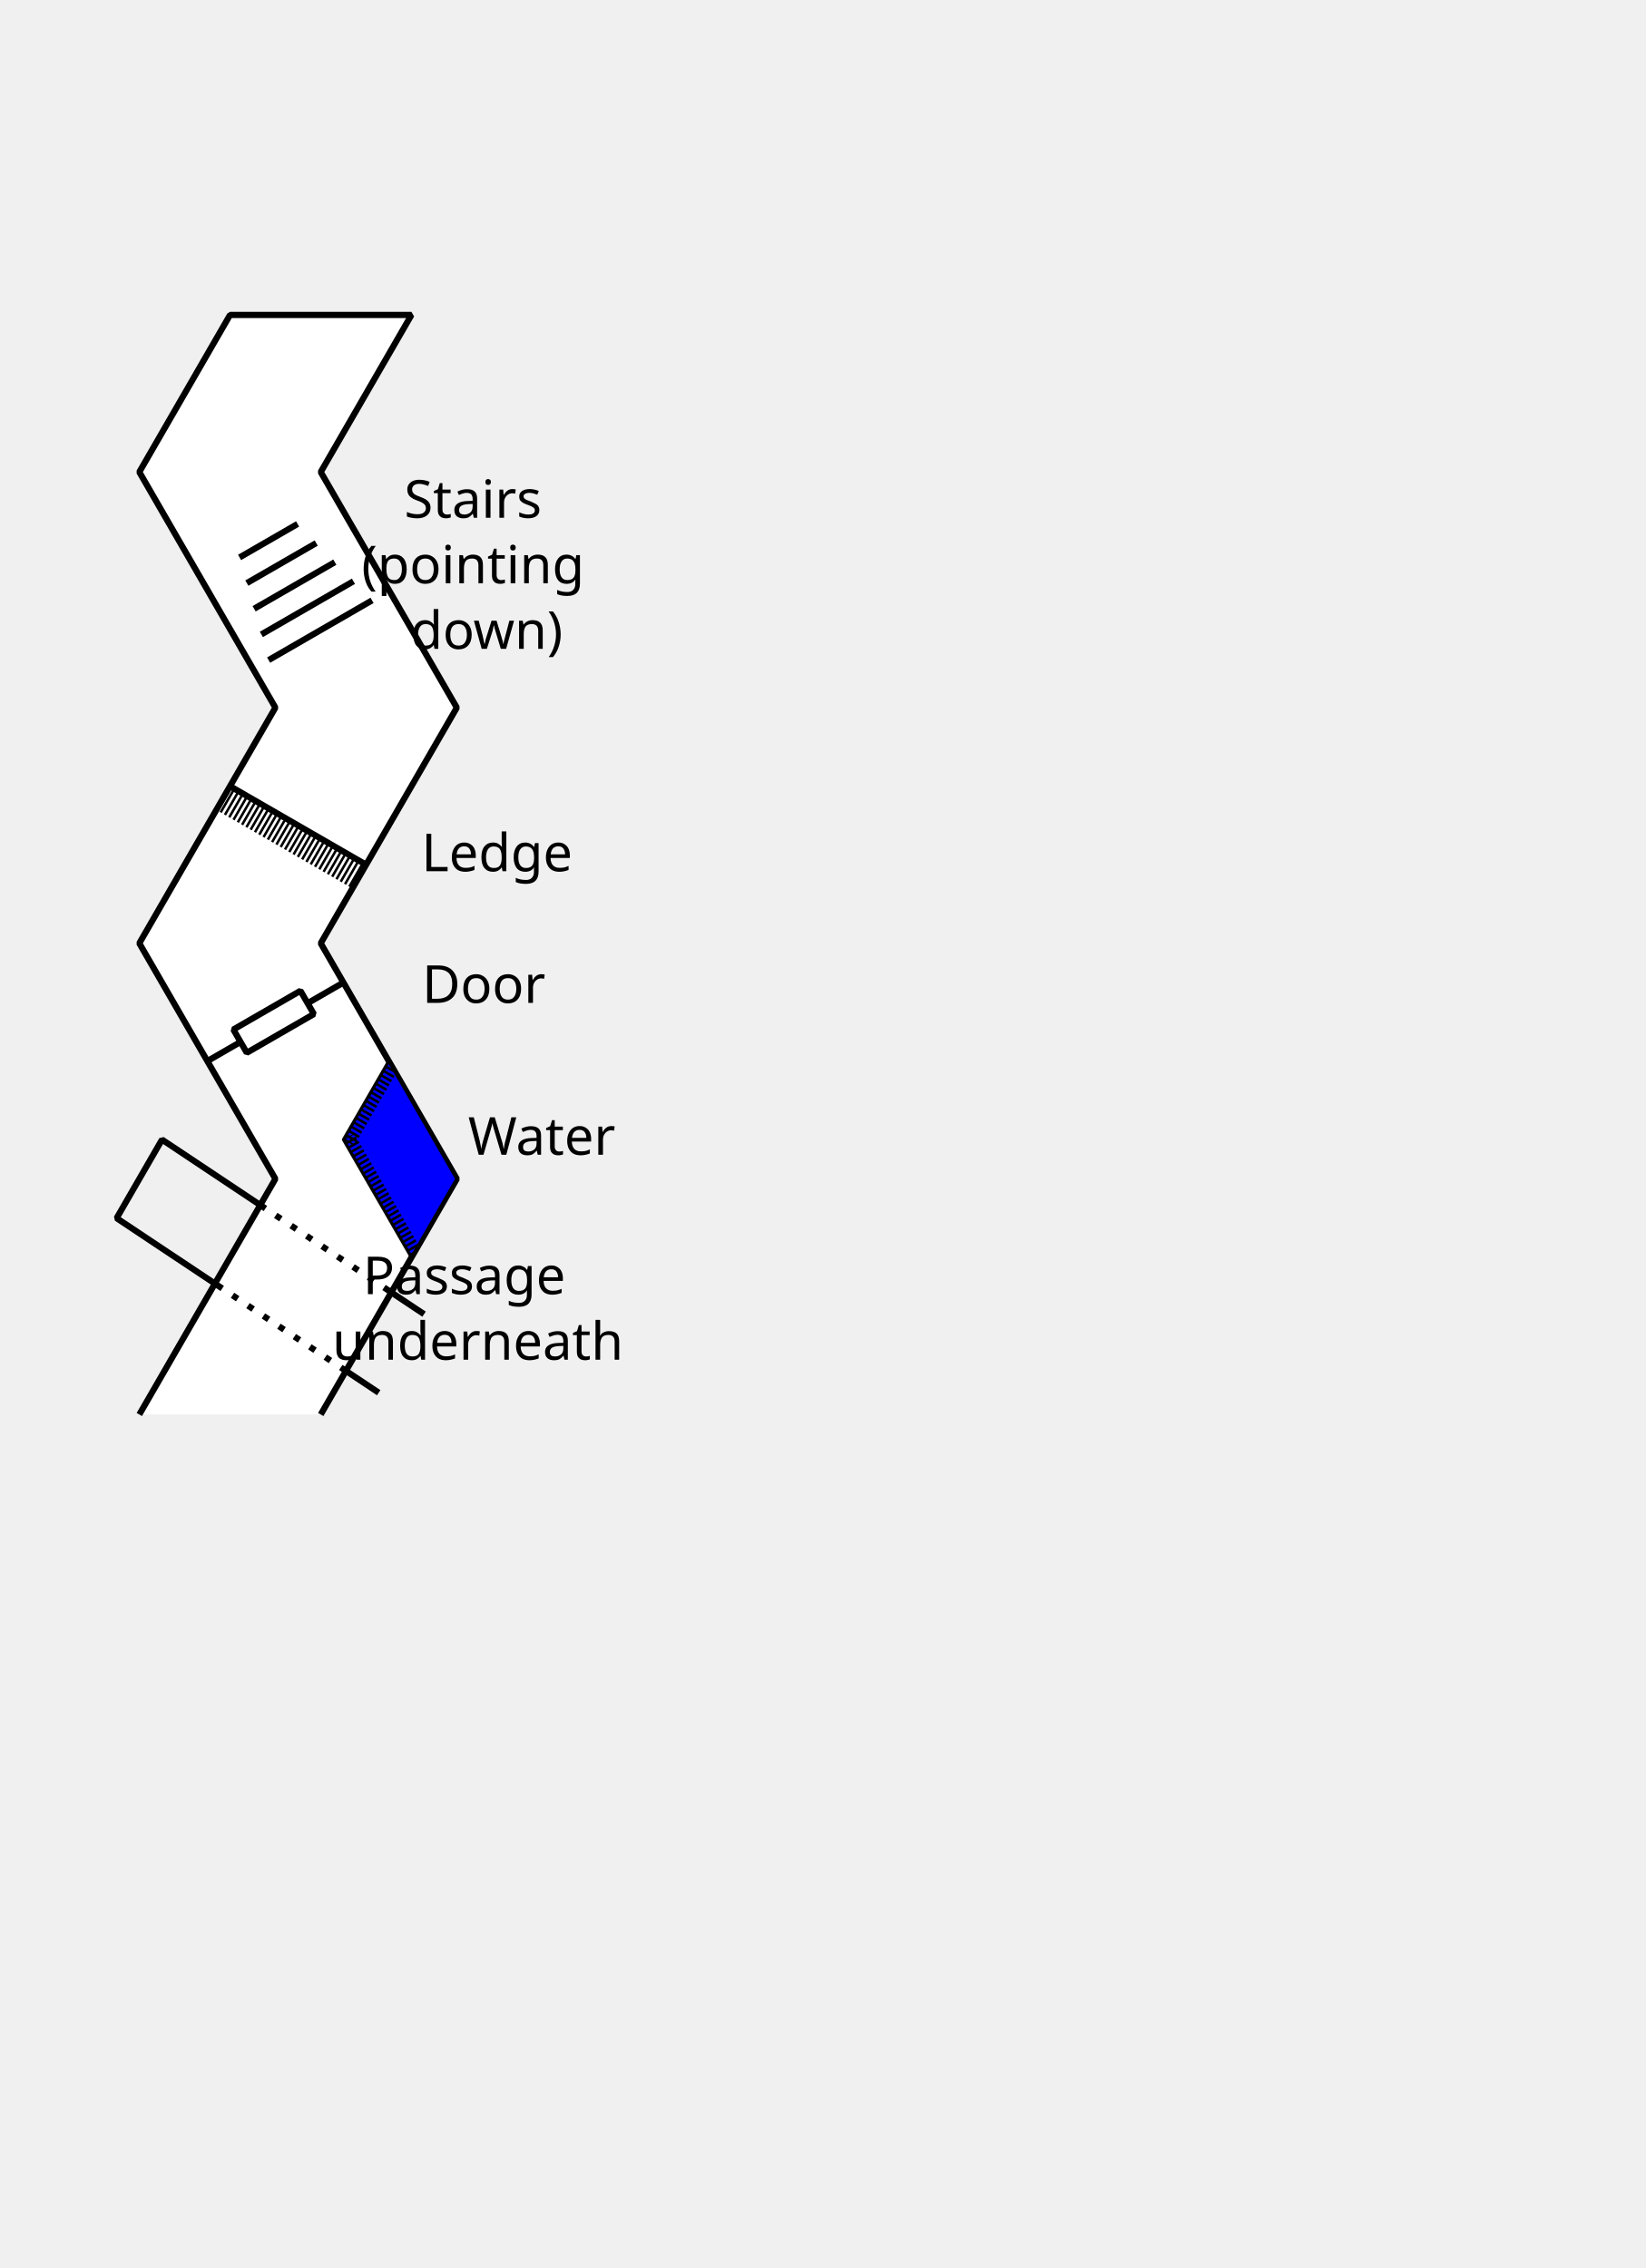
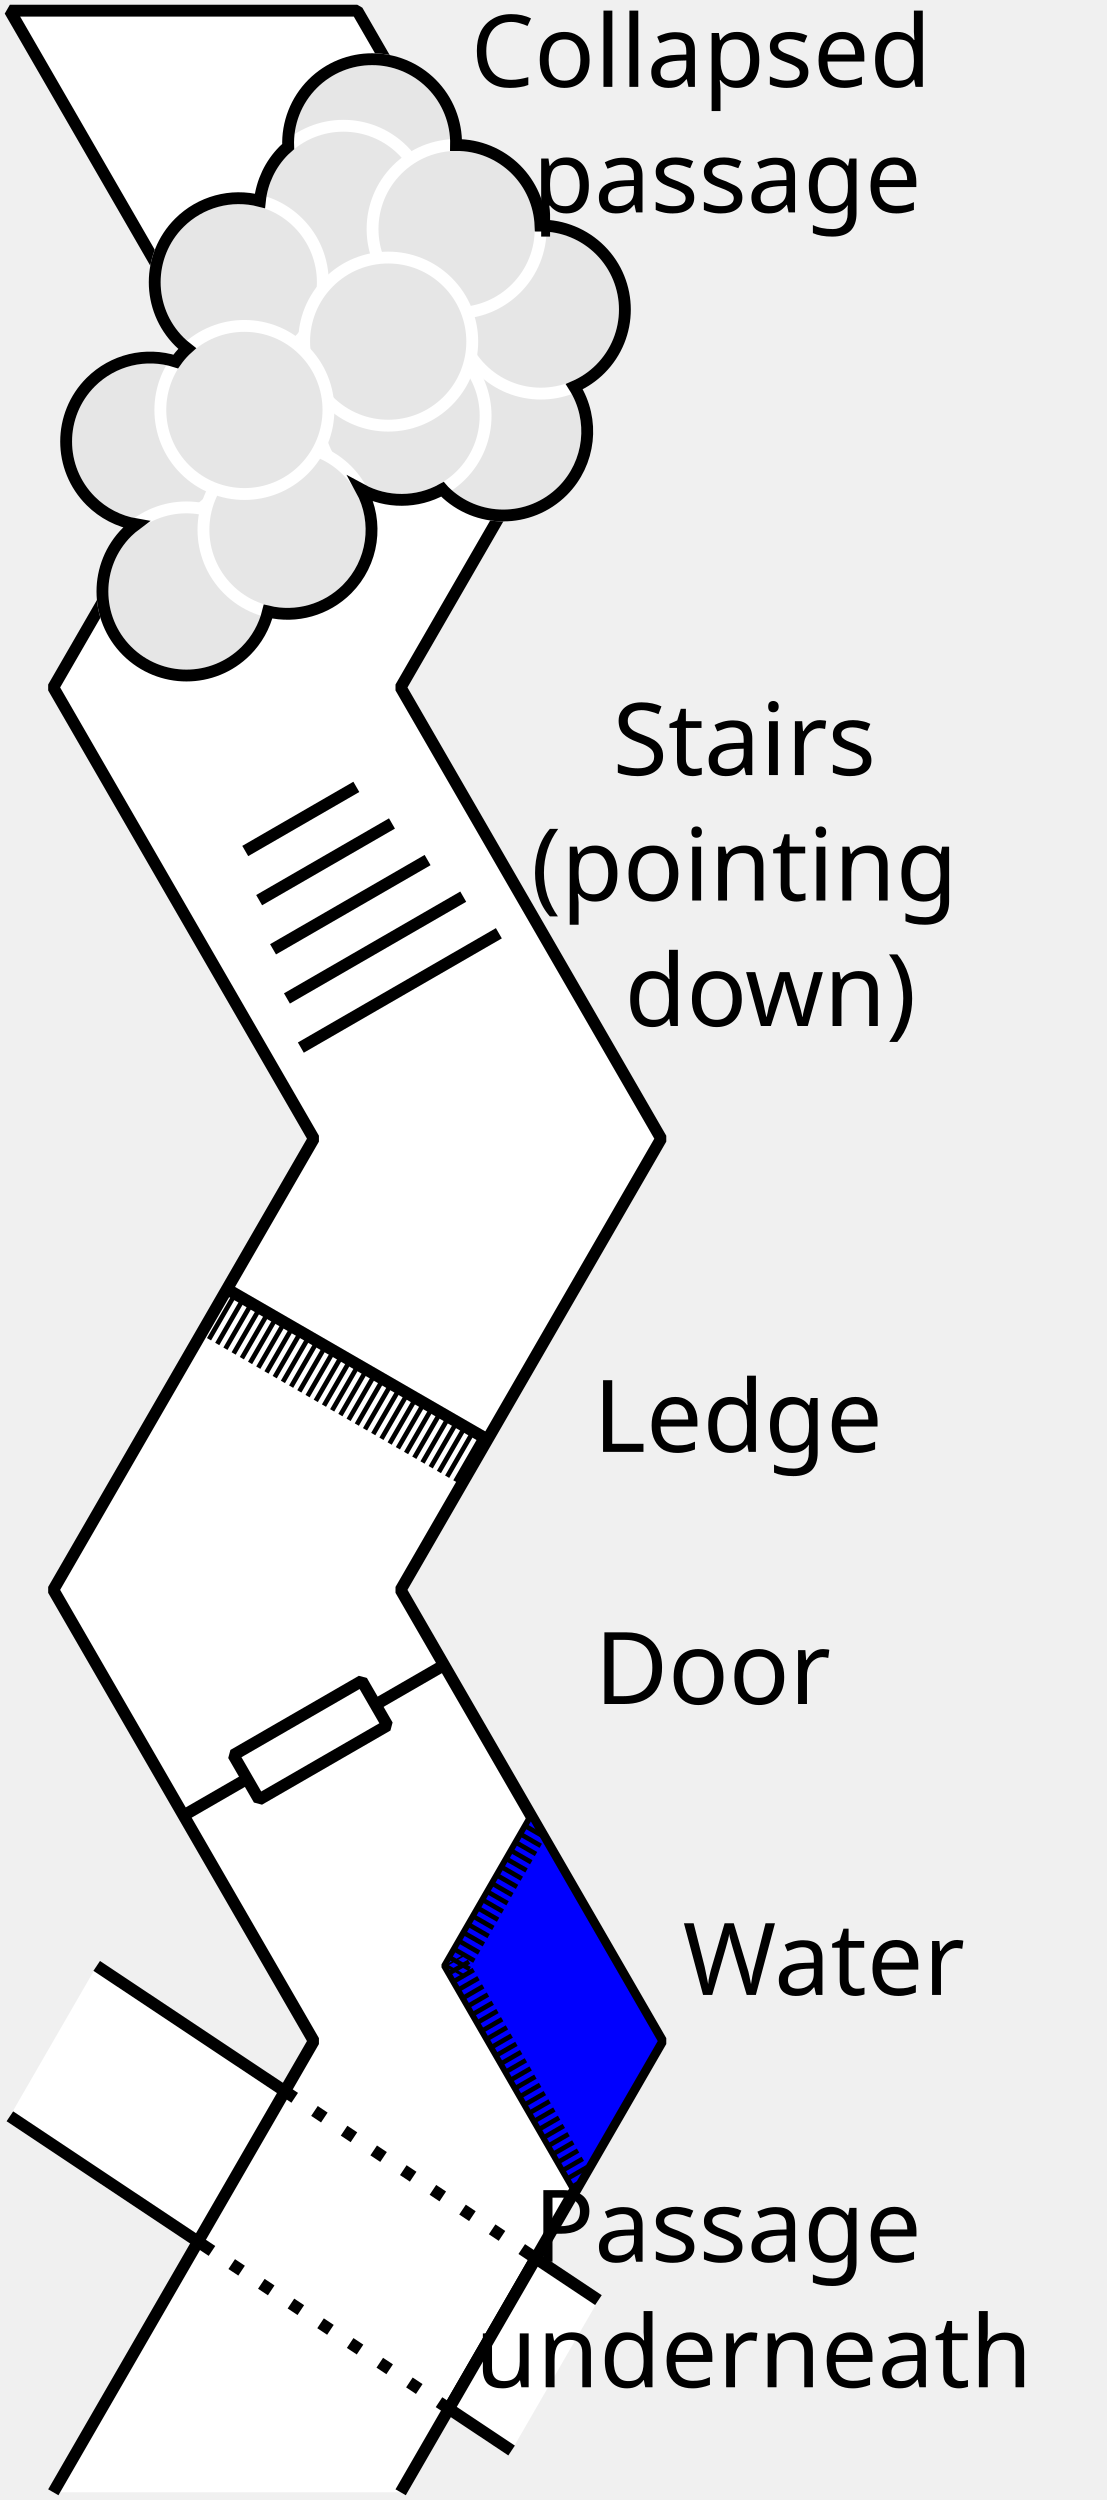
- <svg xmlns="http://www.w3.org/2000/svg" width="132.825mm" height="183.132mm" viewBox="-46.366 -53.116 182.732 96.257" version="1.1" id="svg5">
+ <svg xmlns="http://www.w3.org/2000/svg" width="46.647mm" height="105.414mm" viewBox="-46.366 -53.116 64.174 55.407" version="1.1" id="svg5">
  <defs id="defs2">
    <rect x="146.3" y="251.917" width="69.192" height="47.938" id="rect24071" />
    <clipPath clipPathUnits="userSpaceOnUse" id="clipPath13768">
      <path style="fill:#0000ff;fill-opacity:0.999;stroke:#ff5555;stroke-width:0.344;stroke-linejoin:bevel;stroke-miterlimit:4;stroke-dasharray:none;stroke-dashoffset:0;stop-color:#000000" d="m 103.924,55.632 13.087,7.556 -8.725,5.037 -13.087,-7.556 z" id="path13770" />
    </clipPath>
  </defs>
-   <g id="layer1" transform="translate(-24.41474,76.56603)">
-     <g id="g1594">
-       <g id="g443" transform="matrix(0,-1,-1,0,84.41476,27.35703)">
-         <path id="path6974" style="fill:none;fill-opacity:0.999;stroke:#000000;stroke-width:1.89;stroke-linejoin:bevel;stroke-miterlimit:4;stroke-dasharray:none;stroke-dashoffset:0;stop-color:#000000" d="m 119.392,394.399 9.994,6.658" transform="matrix(0,-0.3639978,-0.3639978,0,234.8816,106.366)" />
-         <path id="path3348" style="fill:#ffffff;fill-opacity:0.999;stroke:#000000;stroke-width:0.688;stroke-linejoin:bevel;stroke-miterlimit:4;stroke-dasharray:none;stroke-dashoffset:0;stop-color:#000000" d="m 77.75,90.892 26.174,-15.111 26.174,15.111 26.174,-15.111 26.174,15.111 17.449,-10.074 V 60.669 L 182.445,70.743 156.271,55.632 130.097,70.743 103.924,55.632 77.75,70.743" />
-         <path id="path7219" style="fill:none;fill-opacity:0.999;stroke:#000000;stroke-width:1.89;stroke-linejoin:bevel;stroke-miterlimit:4;stroke-dasharray:1.89,3.78;stroke-dashoffset:0;stop-color:#000000" d="M 79.414 367.767 L 119.392 394.399 " transform="matrix(0,-0.3639978,-0.3639978,0,234.8816,106.366)" />
-         <path id="path7217" style="fill:none;fill-opacity:0.999;stroke:#000000;stroke-width:1.89;stroke-linejoin:bevel;stroke-miterlimit:4;stroke-dasharray:none;stroke-dashoffset:0;stop-color:#000000" d="M 65.576 391.736 L 35.592 371.761 L 49.431 347.793 L 79.414 367.767 " transform="matrix(0,-0.3639978,-0.3639978,0,234.8816,106.366)" />
-         <path id="path7215" style="fill:none;fill-opacity:0.999;stroke:#000000;stroke-width:1.89;stroke-linejoin:bevel;stroke-miterlimit:4;stroke-dasharray:1.89,3.78;stroke-dashoffset:0;stop-color:#000000" d="M 105.552 418.367 L 65.576 391.736 " transform="matrix(0,-0.3639978,-0.3639978,0,234.8816,106.366)" />
-         <path id="path7213" style="fill:none;fill-opacity:0.999;stroke:#000000;stroke-width:1.89;stroke-linejoin:bevel;stroke-miterlimit:4;stroke-dasharray:none;stroke-dashoffset:0;stop-color:#000000" d="M 115.547,425.025 105.552,418.367" transform="matrix(0,-0.3639978,-0.3639978,0,234.8816,106.366)" />
-         <path id="path15308" style="fill:none;stroke:#000000;stroke-width:0.688;stop-color:#000000" d="m 161.555,76.533 6.633,-11.488 m 2.123,2.067 -5.905,10.227 m 2.851,0.806 5.177,-8.966 m 2.123,2.067 -4.449,7.706 m 2.851,0.806 3.721,-6.445" />
-         <text xml:space="preserve" style="font-size:5.824px;line-height:1.25;font-family:sans-serif;text-align:center;letter-spacing:0px;word-spacing:0px;text-anchor:middle;stroke-width:0.364" x="-45.51" y="-177.366" id="text9118" transform="matrix(0,-1,-1,0,0,0)">
-           <tspan id="tspan9116" style="text-align:center;text-anchor:middle;stroke-width:0.364" x="-45.51" y="-177.366">Stairs</tspan>
-           <tspan style="text-align:center;text-anchor:middle;stroke-width:0.364" x="-45.51" y="-170.086" id="tspan3042">(pointing</tspan>
-           <tspan style="text-align:center;text-anchor:middle;stroke-width:0.364" x="-45.51" y="-162.806" id="tspan3044">down)</tspan>
-         </text>
-         <path style="fill:#ffffff;fill-opacity:0.999;stroke:#000000;stroke-width:0.688;stroke-linejoin:bevel;stroke-miterlimit:4;stroke-dasharray:none;stroke-dashoffset:0;stop-color:#000000" d="M 147.547,80.818 138.822,65.706" id="path14234" />
-         <path style="fill:#ffffff;fill-opacity:0.999;stroke:#000000;stroke-width:2.751;stroke-linejoin:bevel;stroke-miterlimit:4;stroke-dasharray:0.275, 0.275;stroke-dashoffset:0;stop-color:#000000" d="M 146.172,81.766 137.267,66.343" id="path14361" />
-         <text xml:space="preserve" transform="matrix(0,-0.3639978,-0.3639978,0,234.8816,106.366)" id="text24069" style="line-height:1.25;font-family:sans-serif;font-size:16px;letter-spacing:0px;word-spacing:0px;white-space:pre;shape-inside:url(#rect24071)" />
-         <text xml:space="preserve" style="font-size:5.824px;line-height:1.25;font-family:sans-serif;letter-spacing:0px;word-spacing:0px;stroke-width:0.364" x="-59.562" y="-138.102" id="text1714" transform="matrix(0,-1,-1,0,0,0)">
-           <tspan id="tspan1712" style="stroke-width:0.364" x="-59.562" y="-138.102">Ledge</tspan>
-         </text>
-         <path style="fill:#ffffff;fill-opacity:0.999;stroke:#000000;stroke-width:0.688;stroke-linejoin:bevel;stroke-dasharray:none;stop-color:#000000;stroke-miterlimit:4;stroke-dashoffset:0" d="m 125.735,68.225 -8.725,15.111" id="path4039" />
-         <rect style="fill:#ffffff;fill-opacity:0.999;stroke:#000000;stroke-width:0.688;stroke-linejoin:bevel;stroke-miterlimit:4;stroke-dasharray:none;stroke-dashoffset:0;stop-color:#000000" id="rect4132" width="8.601" height="2.98" x="-9.411" y="-144.593" transform="matrix(0.5,-0.8660254,-0.8660254,-0.5,0,0)" />
-         <text xml:space="preserve" style="font-size:5.824px;line-height:1.25;font-family:sans-serif;letter-spacing:0px;word-spacing:0px;stroke-width:0.364" x="-59.483" y="-123.477" id="text5492" transform="matrix(0,-1,-1,0,0,0)">
-           <tspan id="tspan5490" style="stroke-width:0.364" x="-59.483" y="-123.477">Door</tspan>
-         </text>
-         <text xml:space="preserve" style="font-size:5.824px;line-height:1.25;font-family:sans-serif;letter-spacing:0px;word-spacing:0px;stroke-width:0.364" x="-46.476" y="-91.121" id="text8566" transform="matrix(0,-1,-1,0,0,0)">
-           <tspan id="tspan8564" style="text-align:center;text-anchor:middle;stroke-width:0.364" x="-46.476" y="-91.121">Passage</tspan>
-           <tspan style="text-align:center;text-anchor:middle;stroke-width:0.364" x="-46.476" y="-83.841" id="tspan8568">underneath</tspan>
-         </text>
-         <path style="fill:#0000ff;fill-opacity:0.999;stroke:#000000;stroke-width:0.344;stroke-linejoin:bevel;stroke-miterlimit:4;stroke-dasharray:none;stroke-dashoffset:0;stop-color:#000000" d="m 103.924,55.632 13.087,7.556 -8.725,5.037 -13.087,-7.556 z" id="path13487" />
-         <path style="fill:none;fill-opacity:0.999;stroke:#000000;stroke-width:2.751;stroke-linejoin:bevel;stroke-miterlimit:4;stroke-dasharray:0.275, 0.275;stroke-dashoffset:0;stop-color:#000000;font-variation-settings:normal;opacity:1;vector-effect:none;stroke-linecap:butt;stroke-opacity:1;-inkscape-stroke:none;stop-opacity:1" d="m 117.01,63.187 -8.725,5.037 -13.087,-7.556" id="path13588" clip-path="url(#clipPath13768)" />
-         <text xml:space="preserve" style="font-size:5.824px;line-height:1.25;font-family:sans-serif;letter-spacing:0px;word-spacing:0px;stroke-width:0.364" x="-54.372" y="-106.605" id="text15613" transform="matrix(0,-1,-1,0,0,0)">
-           <tspan id="tspan15611" style="stroke-width:0.364" x="-54.372" y="-106.605">Water</tspan>
-         </text>
+   <g id="layer1" transform="translate(-36.79728,97.04444)">
+     <path id="path6107" style="fill:#ffffff;fill-opacity:0.999;stroke:none;stroke-width:0.688;stroke-linejoin:bevel;stroke-miterlimit:4;stroke-dasharray:none;stroke-dashoffset:0;stop-color:#000000" d="m 1.918,-64.933 -10.914,-7.271 5.037,-8.725 10.914,7.27" />
+     <path id="path3348" style="fill:#ffffff;fill-opacity:0.999;stroke:#000000;stroke-width:0.688;stroke-linejoin:bevel;stroke-miterlimit:4;stroke-dasharray:none;stroke-dashoffset:0;stop-color:#000000" d="m -6.477,-50.393 15.111,-26.174 -15.111,-26.174 15.111,-26.174 -15.111,-26.174 10.074,-17.449 -12.593,-21.812 h 20.149 l 12.593,21.812 -10.074,17.449 15.111,26.174 -15.111,26.174 15.111,26.174 -15.111,26.174" />
+     <path id="path7219" style="fill:none;fill-opacity:0.999;stroke:#000000;stroke-width:0.688;stroke-linejoin:bevel;stroke-miterlimit:4;stroke-dasharray:0.688, 1.376;stroke-dashoffset:0;stop-color:#000000" d="m 6.955,-73.658 14.552,9.694" />
+     <path id="path7217" style="fill:none;fill-opacity:0.999;stroke:#000000;stroke-width:0.688;stroke-linejoin:bevel;stroke-miterlimit:4;stroke-dasharray:none;stroke-dashoffset:0;stop-color:#000000" d="m 1.918,-64.933 -10.914,-7.271 m 5.037,-8.725 10.914,7.27" />
+     <path id="path7213" style="fill:#ffffff;fill-opacity:0.999;stroke:#000000;stroke-width:0.688;stroke-linejoin:bevel;stroke-miterlimit:4;stroke-dasharray:none;stroke-dashoffset:0;stop-color:#000000" d="m 20.108,-52.816 -3.638,-2.424 5.038,-8.724 3.638,2.423" />
+     <path id="path7215" style="fill:none;fill-opacity:0.999;stroke:#000000;stroke-width:0.688;stroke-linejoin:bevel;stroke-miterlimit:4;stroke-dasharray:0.688, 1.376;stroke-dashoffset:0;stop-color:#000000" d="M 16.47,-55.24 1.918,-64.933" />
+     <path id="path15308" style="fill:none;stroke:#000000;stroke-width:0.688;stop-color:#000000" d="m 7.882,-134.198 11.488,-6.633 m -2.067,-2.123 -10.227,5.905 m -0.806,-2.851 8.966,-5.177 m -2.067,-2.123 -7.706,4.449 m -0.806,-2.851 6.445,-3.721" />
+     <text xml:space="preserve" style="font-size:5.824px;line-height:1.25;font-family:sans-serif;text-align:center;letter-spacing:0px;word-spacing:0px;text-anchor:middle;stroke-width:0.364" x="38.905" y="-150.009" id="text9118">
+       <tspan id="tspan9116" style="text-align:center;text-anchor:middle;stroke-width:0.364" x="38.905" y="-150.009">Stairs</tspan>
+       <tspan style="text-align:center;text-anchor:middle;stroke-width:0.364" x="38.905" y="-142.729" id="tspan3042">(pointing</tspan>
+       <tspan style="text-align:center;text-anchor:middle;stroke-width:0.364" x="38.905" y="-135.449" id="tspan3044">down)</tspan>
+     </text>
+     <path style="fill:#ffffff;fill-opacity:0.999;stroke:#000000;stroke-width:0.688;stroke-linejoin:bevel;stroke-miterlimit:4;stroke-dasharray:none;stroke-dashoffset:0;stop-color:#000000" d="m 3.597,-120.19 15.111,8.725" id="path14234" />
+     <path style="fill:#ffffff;fill-opacity:0.999;stroke:#000000;stroke-width:2.751;stroke-linejoin:bevel;stroke-miterlimit:4;stroke-dasharray:0.275, 0.275;stroke-dashoffset:0;stop-color:#000000" d="m 2.648,-118.815 15.424,8.905" id="path14361" />
+     <text xml:space="preserve" transform="matrix(0.3639978,0,0,0.3639978,-21.95126,-207.5246)" id="text24069" style="font-size:16px;line-height:1.25;font-family:sans-serif;letter-spacing:0px;word-spacing:0px;white-space:pre;shape-inside:url(#rect24071)" />
+     <text xml:space="preserve" style="font-size:5.824px;line-height:1.25;font-family:sans-serif;letter-spacing:0px;word-spacing:0px;stroke-width:0.364" x="24.853" y="-110.745" id="text1714">
+       <tspan id="tspan1712" style="stroke-width:0.364" x="24.853" y="-110.745">Ledge</tspan>
+     </text>
+     <path style="fill:#ffffff;fill-opacity:0.999;stroke:#000000;stroke-width:0.688;stroke-linejoin:bevel;stroke-miterlimit:4;stroke-dasharray:none;stroke-dashoffset:0;stop-color:#000000" d="m 16.19,-98.378 -15.111,8.725" id="path4039" />
+     <rect style="fill:#ffffff;fill-opacity:0.999;stroke:#000000;stroke-width:0.688;stroke-linejoin:bevel;stroke-miterlimit:4;stroke-dasharray:none;stroke-dashoffset:0;stop-color:#000000" id="rect4132" width="8.601" height="2.98" x="50.016" y="-78.693" transform="rotate(-30)" />
+     <text xml:space="preserve" style="font-size:5.824px;line-height:1.25;font-family:sans-serif;letter-spacing:0px;word-spacing:0px;stroke-width:0.364" x="24.931" y="-96.12" id="text5492">
+       <tspan id="tspan5490" style="stroke-width:0.364" x="24.931" y="-96.12">Door</tspan>
+     </text>
+     <text xml:space="preserve" style="font-size:5.824px;line-height:1.25;font-family:sans-serif;letter-spacing:0px;word-spacing:0px;stroke-width:0.364" x="37.939" y="-63.764" id="text8566">
+       <tspan id="tspan8564" style="text-align:center;text-anchor:middle;stroke-width:0.364" x="37.939" y="-63.764">Passage</tspan>
+       <tspan style="text-align:center;text-anchor:middle;stroke-width:0.364" x="37.939" y="-56.484" id="tspan8568">underneath</tspan>
+     </text>
+     <path style="fill:#0000ff;fill-opacity:0.999;stroke:#000000;stroke-width:0.344;stroke-linejoin:bevel;stroke-miterlimit:4;stroke-dasharray:none;stroke-dashoffset:0;stop-color:#000000" d="m 28.783,-76.567 -7.556,-13.087 -5.037,8.725 7.556,13.087 z" id="path13487" />
+     <path style="font-variation-settings:normal;vector-effect:none;fill:none;fill-opacity:0.999;stroke:#000000;stroke-width:2.751;stroke-linecap:butt;stroke-linejoin:bevel;stroke-miterlimit:4;stroke-dasharray:0.275, 0.275;stroke-dashoffset:0;stroke-opacity:1;-inkscape-stroke:none;stop-color:#000000" d="m 117.01,63.187 -8.725,5.037 -13.087,-7.556" id="path13588" clip-path="url(#clipPath13768)" transform="matrix(0,-1,-1,0,84.41476,27.35703)" />
+     <text xml:space="preserve" style="font-size:5.824px;line-height:1.25;font-family:sans-serif;letter-spacing:0px;word-spacing:0px;stroke-width:0.364" x="30.043" y="-79.248" id="text15613">
+       <tspan id="tspan15611" style="stroke-width:0.364" x="30.043" y="-79.248">Water</tspan>
+     </text>
+     <g id="g866" transform="matrix(0.7071068,0.7071068,0.7071068,-0.7071068,-49.39206,-287.2002)">
+       <g id="g858">
+         <circle style="fill:#e6e6e6;stroke:#ffffff;stroke-width:0.688;stop-color:#000000" id="use8654" cx="34.113" cy="-131.717" r="4.876" transform="matrix(0,-1,-1,0,0,0)" />
+         <circle style="fill:#e6e6e6;stroke:#ffffff;stroke-width:0.688;stop-color:#000000" id="use8656" cx="27.572" cy="-128.259" r="4.876" transform="matrix(0,-1,-1,0,0,0)" />
+         <circle style="fill:#e6e6e6;stroke:#ffffff;stroke-width:0.688;stop-color:#000000" id="use8658" cx="27.672" cy="-114.515" r="4.876" transform="matrix(0,-1,-1,0,0,0)" />
+         <circle style="fill:#e6e6e6;stroke:#ffffff;stroke-width:0.688;stop-color:#000000" id="use8660" cx="31.579" cy="-116.07" r="4.876" transform="matrix(0,-1,-1,0,0,0)" />
+         <circle style="fill:#e6e6e6;stroke:#ffffff;stroke-width:0.688;stop-color:#000000" id="use8664" cx="49.009" cy="-117.647" r="4.876" transform="matrix(0,-1,-1,0,0,0)" />
+         <circle style="fill:#e6e6e6;stroke:#ffffff;stroke-width:0.688;stop-color:#000000" id="use8666" cx="27.723" cy="-121.501" r="4.876" transform="matrix(0,-1,-1,0,0,0)" />
+         <circle style="fill:#e6e6e6;stroke:#ffffff;stroke-width:0.688;stop-color:#000000" id="use8668" cx="37.644" cy="-126.905" r="4.876" transform="matrix(0,-1,-1,0,0,0)" />
+         <circle style="fill:#e6e6e6;stroke:#ffffff;stroke-width:0.688;stop-color:#000000" id="use8672" cx="53.67" cy="-125.287" r="4.876" transform="matrix(0,-1,-1,0,0,0)" />
+         <circle style="fill:#e6e6e6;stroke:#ffffff;stroke-width:0.688;stop-color:#000000" id="use8674" cx="46.996" cy="-126.901" r="4.876" transform="matrix(0,-1,-1,0,0,0)" />
+         <circle style="fill:#e6e6e6;stroke:#ffffff;stroke-width:0.688;stop-color:#000000" id="use8678" cx="38.84" cy="-114.747" r="4.876" transform="matrix(0,-1,-1,0,0,0)" />
+         <circle style="fill:#e6e6e6;stroke:#ffffff;stroke-width:0.688;stop-color:#000000" id="use8680" cx="35.148" cy="-123.313" r="4.876" transform="matrix(0,-1,-1,0,0,0)" />
+         <circle style="fill:#e6e6e6;stroke:#ffffff;stroke-width:0.688;stop-color:#000000" id="use8682" cx="43.85" cy="-120.218" r="4.876" transform="matrix(0,-1,-1,0,0,0)" />
+         <path id="circle919" style="fill:none;stroke:#000000;stroke-width:0.688;stop-color:#000000" d="m 136.593,-34.113 c -0.003,2.276 -1.578,4.247 -3.798,4.75 0.225,0.57 0.341,1.177 0.341,1.79 -4e-5,2.693 -2.183,4.876 -4.876,4.876 -1.299,-3.64e-4 -2.545,-0.519 -3.46,-1.442 -0.899,0.828 -2.076,1.289 -3.298,1.291 -1.304,-7.28e-4 -2.554,-0.523 -3.469,-1.452 -0.919,0.959 -2.188,1.502 -3.516,1.503 -2.693,3.49e-4 -4.877,-2.183 -4.877,-4.876 0.002,-1.359 0.571,-2.655 1.569,-3.577 -0.008,-0.11 -0.013,-0.22 -0.014,-0.331 0.001,-1.113 0.383,-2.192 1.083,-3.058 -1.49,-0.876 -2.405,-2.474 -2.406,-4.202 4e-5,-2.693 2.184,-4.877 4.877,-4.876 0.201,1.78e-4 0.401,0.013 0.601,0.038 -0.003,-0.057 -0.006,-0.114 -0.007,-0.171 1.9e-4,-0.278 0.024,-0.556 0.072,-0.83 -1.621,-0.836 -2.64,-2.505 -2.642,-4.329 4e-5,-2.693 2.183,-4.876 4.876,-4.876 1.008,8.4e-5 1.992,0.313 2.815,0.895 -0.033,-0.225 -0.051,-0.452 -0.052,-0.68 -3.5e-4,-2.693 2.183,-4.877 4.876,-4.877 2.693,4.4e-5 4.877,2.184 4.876,4.877 -10e-4,0.889 -0.246,1.761 -0.707,2.522 1.442,0.887 2.321,2.459 2.321,4.153 -0.002,2.161 -1.425,4.063 -3.498,4.674 1.603,0.472 2.854,1.731 3.313,3.339 0.041,-0.003 0.083,-0.004 0.124,-0.006 2.693,4.4e-5 4.876,2.183 4.876,4.876 z" />
      </g>
    </g>
+     <text xml:space="preserve" style="font-size:5.824px;line-height:1.25;font-family:sans-serif;text-align:center;letter-spacing:0px;word-spacing:0px;text-anchor:middle;stroke-width:0.364" x="36.394" y="-189.929" id="text2844">
+       <tspan id="tspan2842" style="text-align:center;text-anchor:middle;stroke-width:0.364" x="36.394" y="-189.929">Collapsed</tspan>
+       <tspan style="text-align:center;text-anchor:middle;stroke-width:0.364" x="36.394" y="-182.649" id="tspan2848">passage</tspan>
+     </text>
  </g>
</svg>
